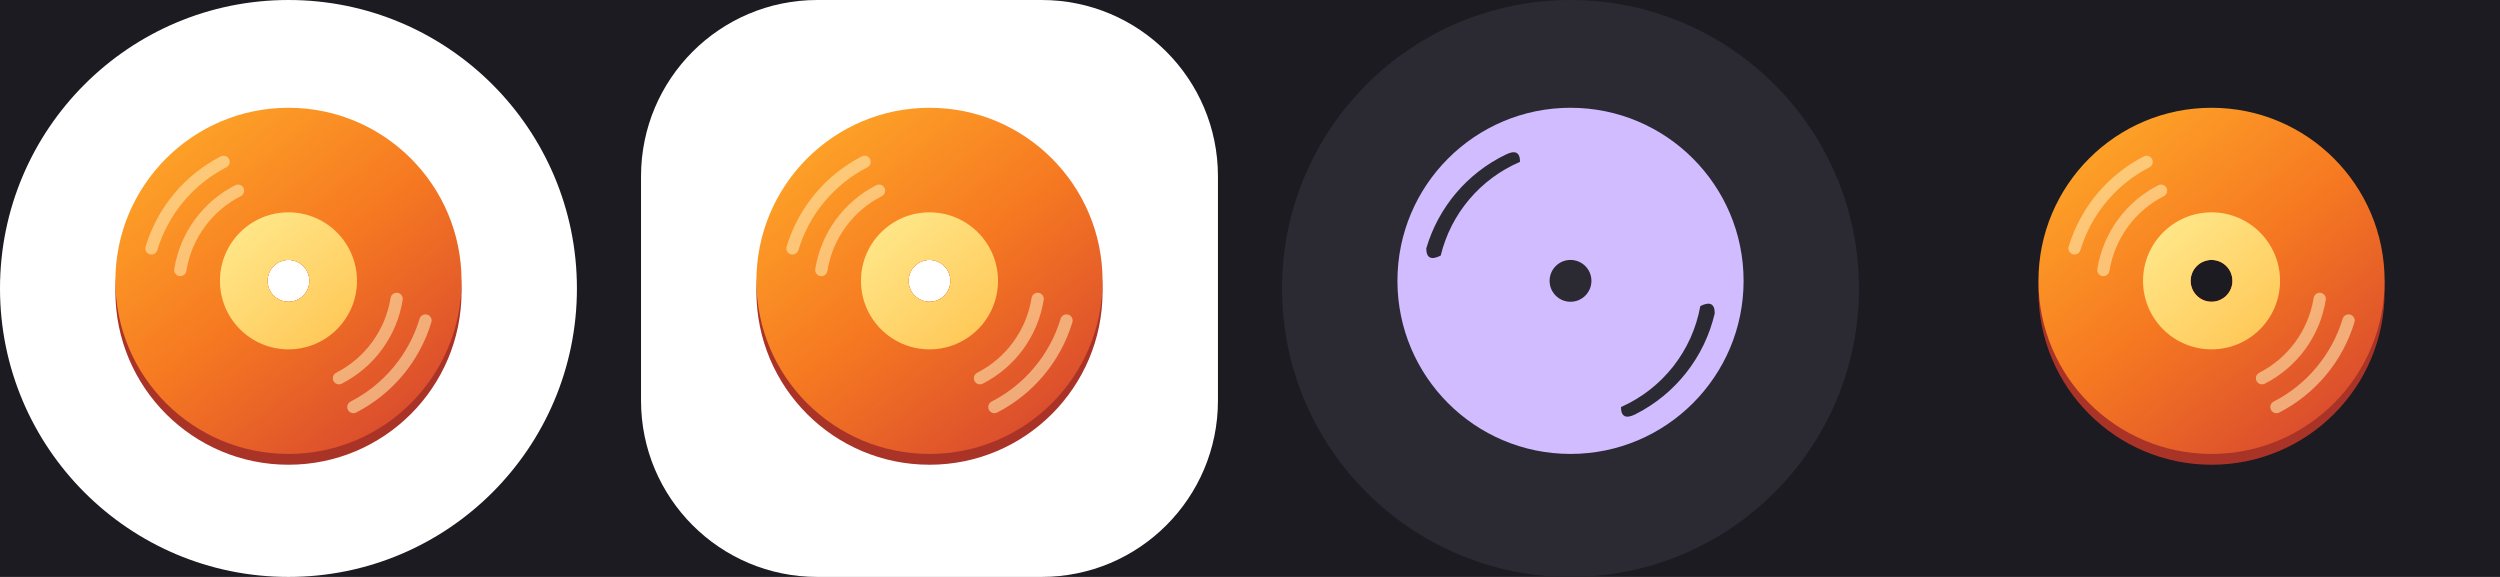
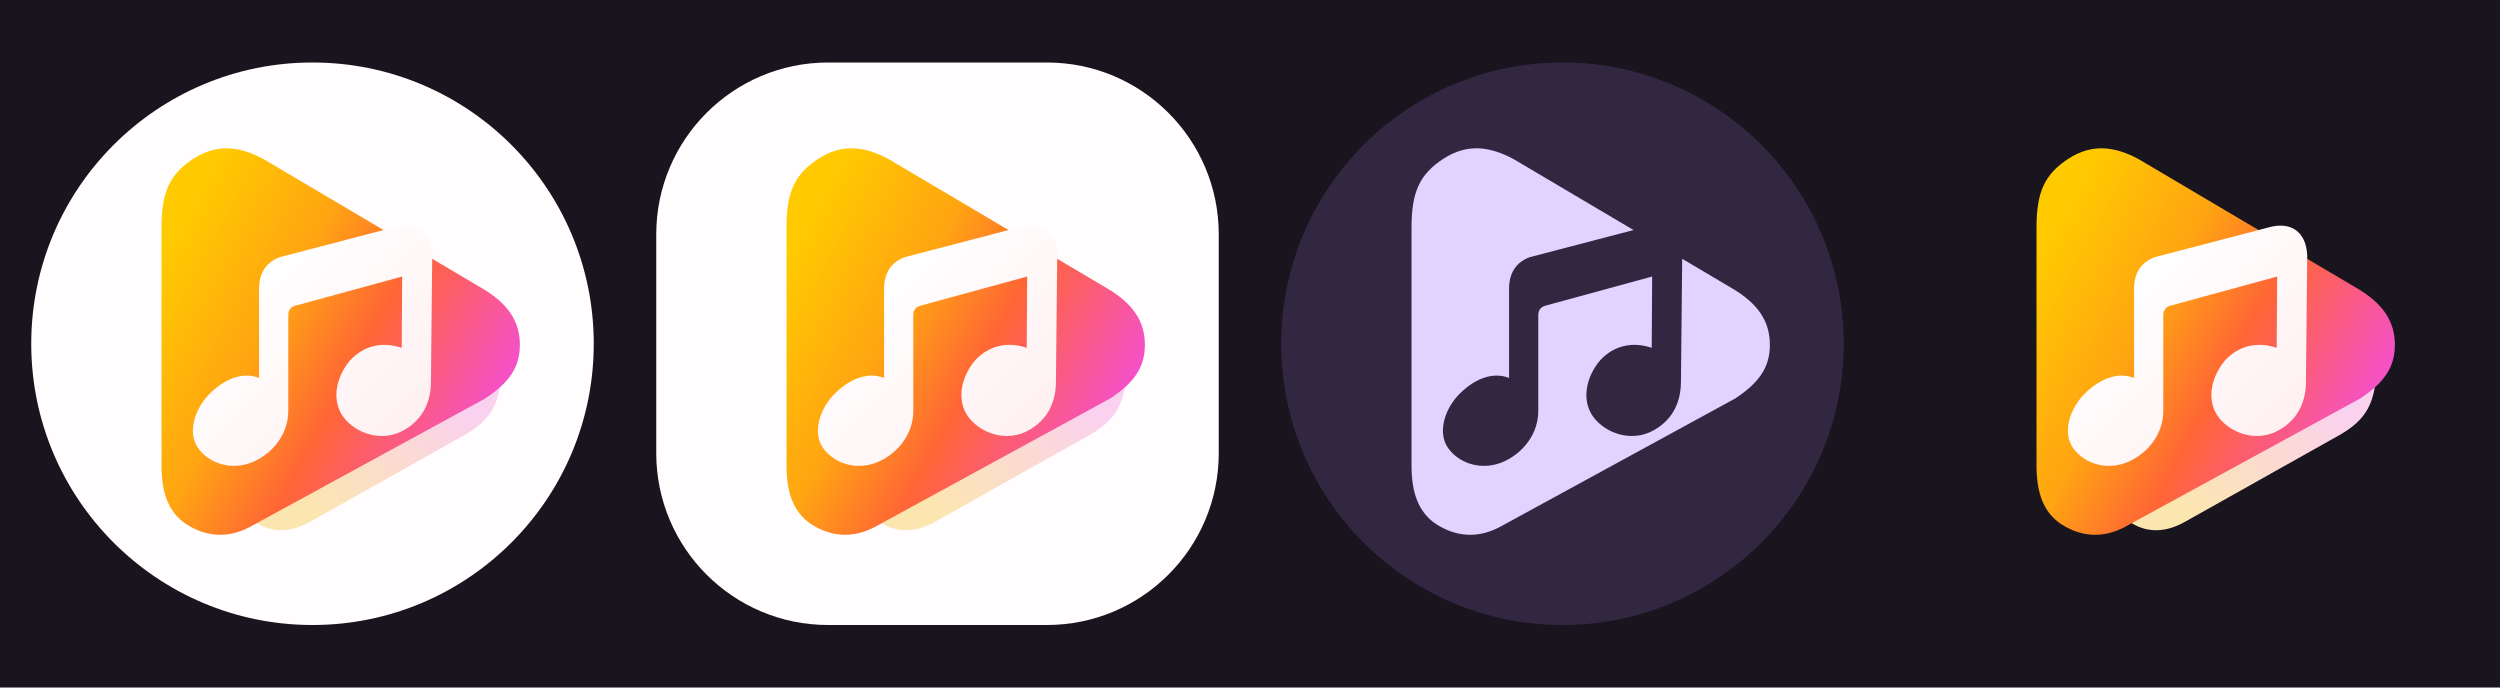
- <svg xmlns="http://www.w3.org/2000/svg" viewBox="0 0 312 72" width="1248" height="288">
+ <svg xmlns="http://www.w3.org/2000/svg" viewBox="0 0 320 88" width="1280" height="352">
  <defs>
-     <linearGradient id="g" x1="33" y1="30" x2="70" y2="77" gradientUnits="userSpaceOnUse">
-       <stop offset="0.0" stop-color="#FFAC29" />
-       <stop offset="0.52" stop-color="#F67921" />
-       <stop offset="1.0" stop-color="#D7472F" />
+     <linearGradient id="play" x1="264" y1="385" x2="1010" y2="785" gradientUnits="userSpaceOnUse">
+       <stop offset="0.0" stop-color="#FFCB00" />
+       <stop offset="0.36" stop-color="#FFA412" />
+       <stop offset="0.62" stop-color="#FF6536" />
+       <stop offset="1.0" stop-color="#F551C6" />
    </linearGradient>
-     <linearGradient id="l" x1="45" y1="43" x2="62" y2="63" gradientUnits="userSpaceOnUse">
-       <stop offset="0.0" stop-color="#FFEC91" />
-       <stop offset="1.0" stop-color="#FFC553" />
+     <linearGradient id="lip" x1="600" y1="1080" x2="976" y2="834" gradientUnits="userSpaceOnUse">
+       <stop offset="0.0" stop-color="#FCE6AF" />
+       <stop offset="1.0" stop-color="#FAD1EF" />
    </linearGradient>
+     <linearGradient id="note" x1="465" y1="458" x2="833" y2="833" gradientUnits="userSpaceOnUse">
+       <stop offset="0.0" stop-color="#FFFFFF" />
+       <stop offset="1.0" stop-color="#FFF0F2" />
+     </linearGradient>
+     <clipPath id="play-mask">
+       <path d="M235,385 C235,302 254,261 309,225 C366,188 419,197 473,226 L982,527 C1041,562 1069,603 1069,658 C1069,711 1043,747 988,783 L442,1081 C387,1111 335,1103 292,1075 C250,1047 235,1000 235,939 Z" />
+     </clipPath>
  </defs>
-   <rect width="312" height="72" fill="#1b1b21" />
-   <g transform="translate(-18 -18)">
-     <circle cx="54" cy="54" r="36" fill="white" />
-     <g transform="translate(54 53.5) scale(0.9) translate(-54 -54)">
-       <path d="M30,55 a24,24 0 1,0 48,0 a24,24 0 1,0 -48,0 Z M51.1,53.5 a2.9,2.9 0 1,0 5.8,0 a2.9,2.9 0 1,0 -5.8,0 Z" fill="#AA3328" fill-rule="evenodd" />
-       <path d="M30,53.5 a24,24 0 1,0 48,0 a24,24 0 1,0 -48,0 Z M51.1,53.5 a2.9,2.9 0 1,0 5.8,0 a2.9,2.9 0 1,0 -5.8,0 Z" fill-rule="evenodd" fill="url(#g)" />
-       <path d="M44.5,53.5 a9.5,9.5 0 1,0 19.0,0 a9.5,9.5 0 1,0 -19.0,0 Z M51.1,53.5 a2.9,2.9 0 1,0 5.8,0 a2.9,2.9 0 1,0 -5.8,0 Z" fill="url(#l)" fill-rule="evenodd" />
-       <path d="M35,49 A20,20 0 0 1 45,37 M63,71 A20,20 0 0 0 73,59 M39,52 A15,15 0 0 1 47,41 M61,67 A15,15 0 0 0 69,56" fill="none" stroke="#FFF0B9" stroke-opacity=".55" stroke-width="1.7" stroke-linecap="round" />
+   <rect width="320" height="88" fill="#18151E" />
+   <g transform="translate(-14 -10)">
+     <circle cx="54" cy="54" r="36" fill="#FFFDFE" />
+     <g transform="translate(54 54) scale(1) translate(-54 -54)">
+       <g transform="translate(21.75 17.95) scale(0.055)">
+         <path d="M432,1039 L1002,708 L1022,758 C1013,810 989,840 940,868 L582,1069 C526,1101 479,1093 441,1062 Z" fill="url(#lip)" />
+         <path d="M235,385 C235,302 254,261 309,225 C366,188 419,197 473,226 L982,527 C1041,562 1069,603 1069,658 C1069,711 1043,747 988,783 L442,1081 C387,1111 335,1103 292,1075 C250,1047 235,1000 235,939 Z" fill="url(#play)" />
+         <path d="M462,766 L462,528 C462,491 478,466 510,454 L774,385 C825,370 862,393 865,449 L862,744 C862,806 829,844 788,862 C741,882 687,863 659,827 C628,786 643,730 674,694 C706,659 750,650 794,665 L795,499 L546,567 Q530,572 530,589 L530,812 C530,864 496,909 449,930 C401,951 350,936 323,902 C295,868 309,813 343,776 C377,740 421,719 462,735 Z" fill="url(#note)" opacity="1" transform="translate(652 640) scale(1) translate(-652 -640)" />
+       </g>
    </g>
  </g>
-   <g transform="translate(62 -18)">
-     <rect x="18" y="18" width="72" height="72" rx="22" fill="white" />
-     <g transform="translate(54 53.5) scale(0.9) translate(-54 -54)">
-       <path d="M30,55 a24,24 0 1,0 48,0 a24,24 0 1,0 -48,0 Z M51.1,53.5 a2.9,2.9 0 1,0 5.8,0 a2.9,2.9 0 1,0 -5.8,0 Z" fill="#AA3328" fill-rule="evenodd" />
-       <path d="M30,53.5 a24,24 0 1,0 48,0 a24,24 0 1,0 -48,0 Z M51.1,53.5 a2.9,2.9 0 1,0 5.8,0 a2.9,2.9 0 1,0 -5.8,0 Z" fill-rule="evenodd" fill="url(#g)" />
-       <path d="M44.5,53.5 a9.5,9.5 0 1,0 19.0,0 a9.5,9.5 0 1,0 -19.0,0 Z M51.1,53.5 a2.9,2.9 0 1,0 5.8,0 a2.9,2.9 0 1,0 -5.8,0 Z" fill="url(#l)" fill-rule="evenodd" />
-       <path d="M35,49 A20,20 0 0 1 45,37 M63,71 A20,20 0 0 0 73,59 M39,52 A15,15 0 0 1 47,41 M61,67 A15,15 0 0 0 69,56" fill="none" stroke="#FFF0B9" stroke-opacity=".55" stroke-width="1.7" stroke-linecap="round" />
+   <g transform="translate(66 -10)">
+     <rect x="18" y="18" width="72" height="72" rx="22" fill="#FFFDFE" />
+     <g transform="translate(54 54) scale(1) translate(-54 -54)">
+       <g transform="translate(21.75 17.95) scale(0.055)">
+         <path d="M432,1039 L1002,708 L1022,758 C1013,810 989,840 940,868 L582,1069 C526,1101 479,1093 441,1062 Z" fill="url(#lip)" />
+         <path d="M235,385 C235,302 254,261 309,225 C366,188 419,197 473,226 L982,527 C1041,562 1069,603 1069,658 C1069,711 1043,747 988,783 L442,1081 C387,1111 335,1103 292,1075 C250,1047 235,1000 235,939 Z" fill="url(#play)" />
+         <path d="M462,766 L462,528 C462,491 478,466 510,454 L774,385 C825,370 862,393 865,449 L862,744 C862,806 829,844 788,862 C741,882 687,863 659,827 C628,786 643,730 674,694 C706,659 750,650 794,665 L795,499 L546,567 Q530,572 530,589 L530,812 C530,864 496,909 449,930 C401,951 350,936 323,902 C295,868 309,813 343,776 C377,740 421,719 462,735 Z" fill="url(#note)" opacity="1" transform="translate(652 640) scale(1) translate(-652 -640)" />
+       </g>
    </g>
  </g>
-   <g transform="translate(142 -18)">
-     <circle cx="54" cy="54" r="36" fill="#2b2a33" />
-     <path d="M30,53.5 a24,24 0 1,0 48,0 a24,24 0 1,0 -48,0 Z M51.1,53.5 a2.9,2.9 0 1,0 5.8,0 a2.9,2.9 0 1,0 -5.8,0 Z M34,49 A21,21 0 0 1 45,36 Q47,35 47,37 A19,19 0 0 0 36,50 Q34,51 34,49 Z M74,58 A21,21 0 0 1 63,72 Q61,73 61,71 A19,19 0 0 0 72,57 Q74,56 74,58 Z" fill-rule="evenodd" transform="translate(54 53.5) scale(0.9) translate(-54 -54)" fill="#d0bcff" />
+   <g transform="translate(146 -10)">
+     <circle cx="54" cy="54" r="36" fill="#322741" />
+     <g transform="translate(21.75 17.95) scale(0.055)" clip-path="url(#play-mask)">
+       <path d="M0,0 H1280 V1280 H0 Z M462,766 L462,528 C462,491 478,466 510,454 L774,385 C825,370 862,393 865,449 L862,744 C862,806 829,844 788,862 C741,882 687,863 659,827 C628,786 643,730 674,694 C706,659 750,650 794,665 L795,499 L546,567 Q530,572 530,589 L530,812 C530,864 496,909 449,930 C401,951 350,936 323,902 C295,868 309,813 343,776 C377,740 421,719 462,735 Z" fill="#E1D2FF" fill-rule="evenodd" />
+     </g>
  </g>
-   <g transform="translate(222 -18)">
-     <g transform="translate(54 53.5) scale(0.9) translate(-54 -54)">
-       <path d="M30,55 a24,24 0 1,0 48,0 a24,24 0 1,0 -48,0 Z M51.1,53.5 a2.9,2.9 0 1,0 5.8,0 a2.9,2.9 0 1,0 -5.8,0 Z" fill="#AA3328" fill-rule="evenodd" />
-       <path d="M30,53.5 a24,24 0 1,0 48,0 a24,24 0 1,0 -48,0 Z M51.1,53.5 a2.9,2.9 0 1,0 5.8,0 a2.9,2.9 0 1,0 -5.8,0 Z" fill-rule="evenodd" fill="url(#g)" />
-       <path d="M44.5,53.5 a9.5,9.5 0 1,0 19.0,0 a9.5,9.5 0 1,0 -19.0,0 Z M51.1,53.5 a2.9,2.9 0 1,0 5.8,0 a2.9,2.9 0 1,0 -5.8,0 Z" fill="url(#l)" fill-rule="evenodd" />
-       <path d="M35,49 A20,20 0 0 1 45,37 M63,71 A20,20 0 0 0 73,59 M39,52 A15,15 0 0 1 47,41 M61,67 A15,15 0 0 0 69,56" fill="none" stroke="#FFF0B9" stroke-opacity=".55" stroke-width="1.7" stroke-linecap="round" />
+   <g transform="translate(226 -10)">
+     <g transform="translate(54 54) scale(1) translate(-54 -54)">
+       <g transform="translate(21.75 17.95) scale(0.055)">
+         <path d="M432,1039 L1002,708 L1022,758 C1013,810 989,840 940,868 L582,1069 C526,1101 479,1093 441,1062 Z" fill="url(#lip)" />
+         <path d="M235,385 C235,302 254,261 309,225 C366,188 419,197 473,226 L982,527 C1041,562 1069,603 1069,658 C1069,711 1043,747 988,783 L442,1081 C387,1111 335,1103 292,1075 C250,1047 235,1000 235,939 Z" fill="url(#play)" />
+         <path d="M462,766 L462,528 C462,491 478,466 510,454 L774,385 C825,370 862,393 865,449 L862,744 C862,806 829,844 788,862 C741,882 687,863 659,827 C628,786 643,730 674,694 C706,659 750,650 794,665 L795,499 L546,567 Q530,572 530,589 L530,812 C530,864 496,909 449,930 C401,951 350,936 323,902 C295,868 309,813 343,776 C377,740 421,719 462,735 Z" fill="url(#note)" opacity="1" transform="translate(652 640) scale(1) translate(-652 -640)" />
+       </g>
    </g>
  </g>
</svg>
